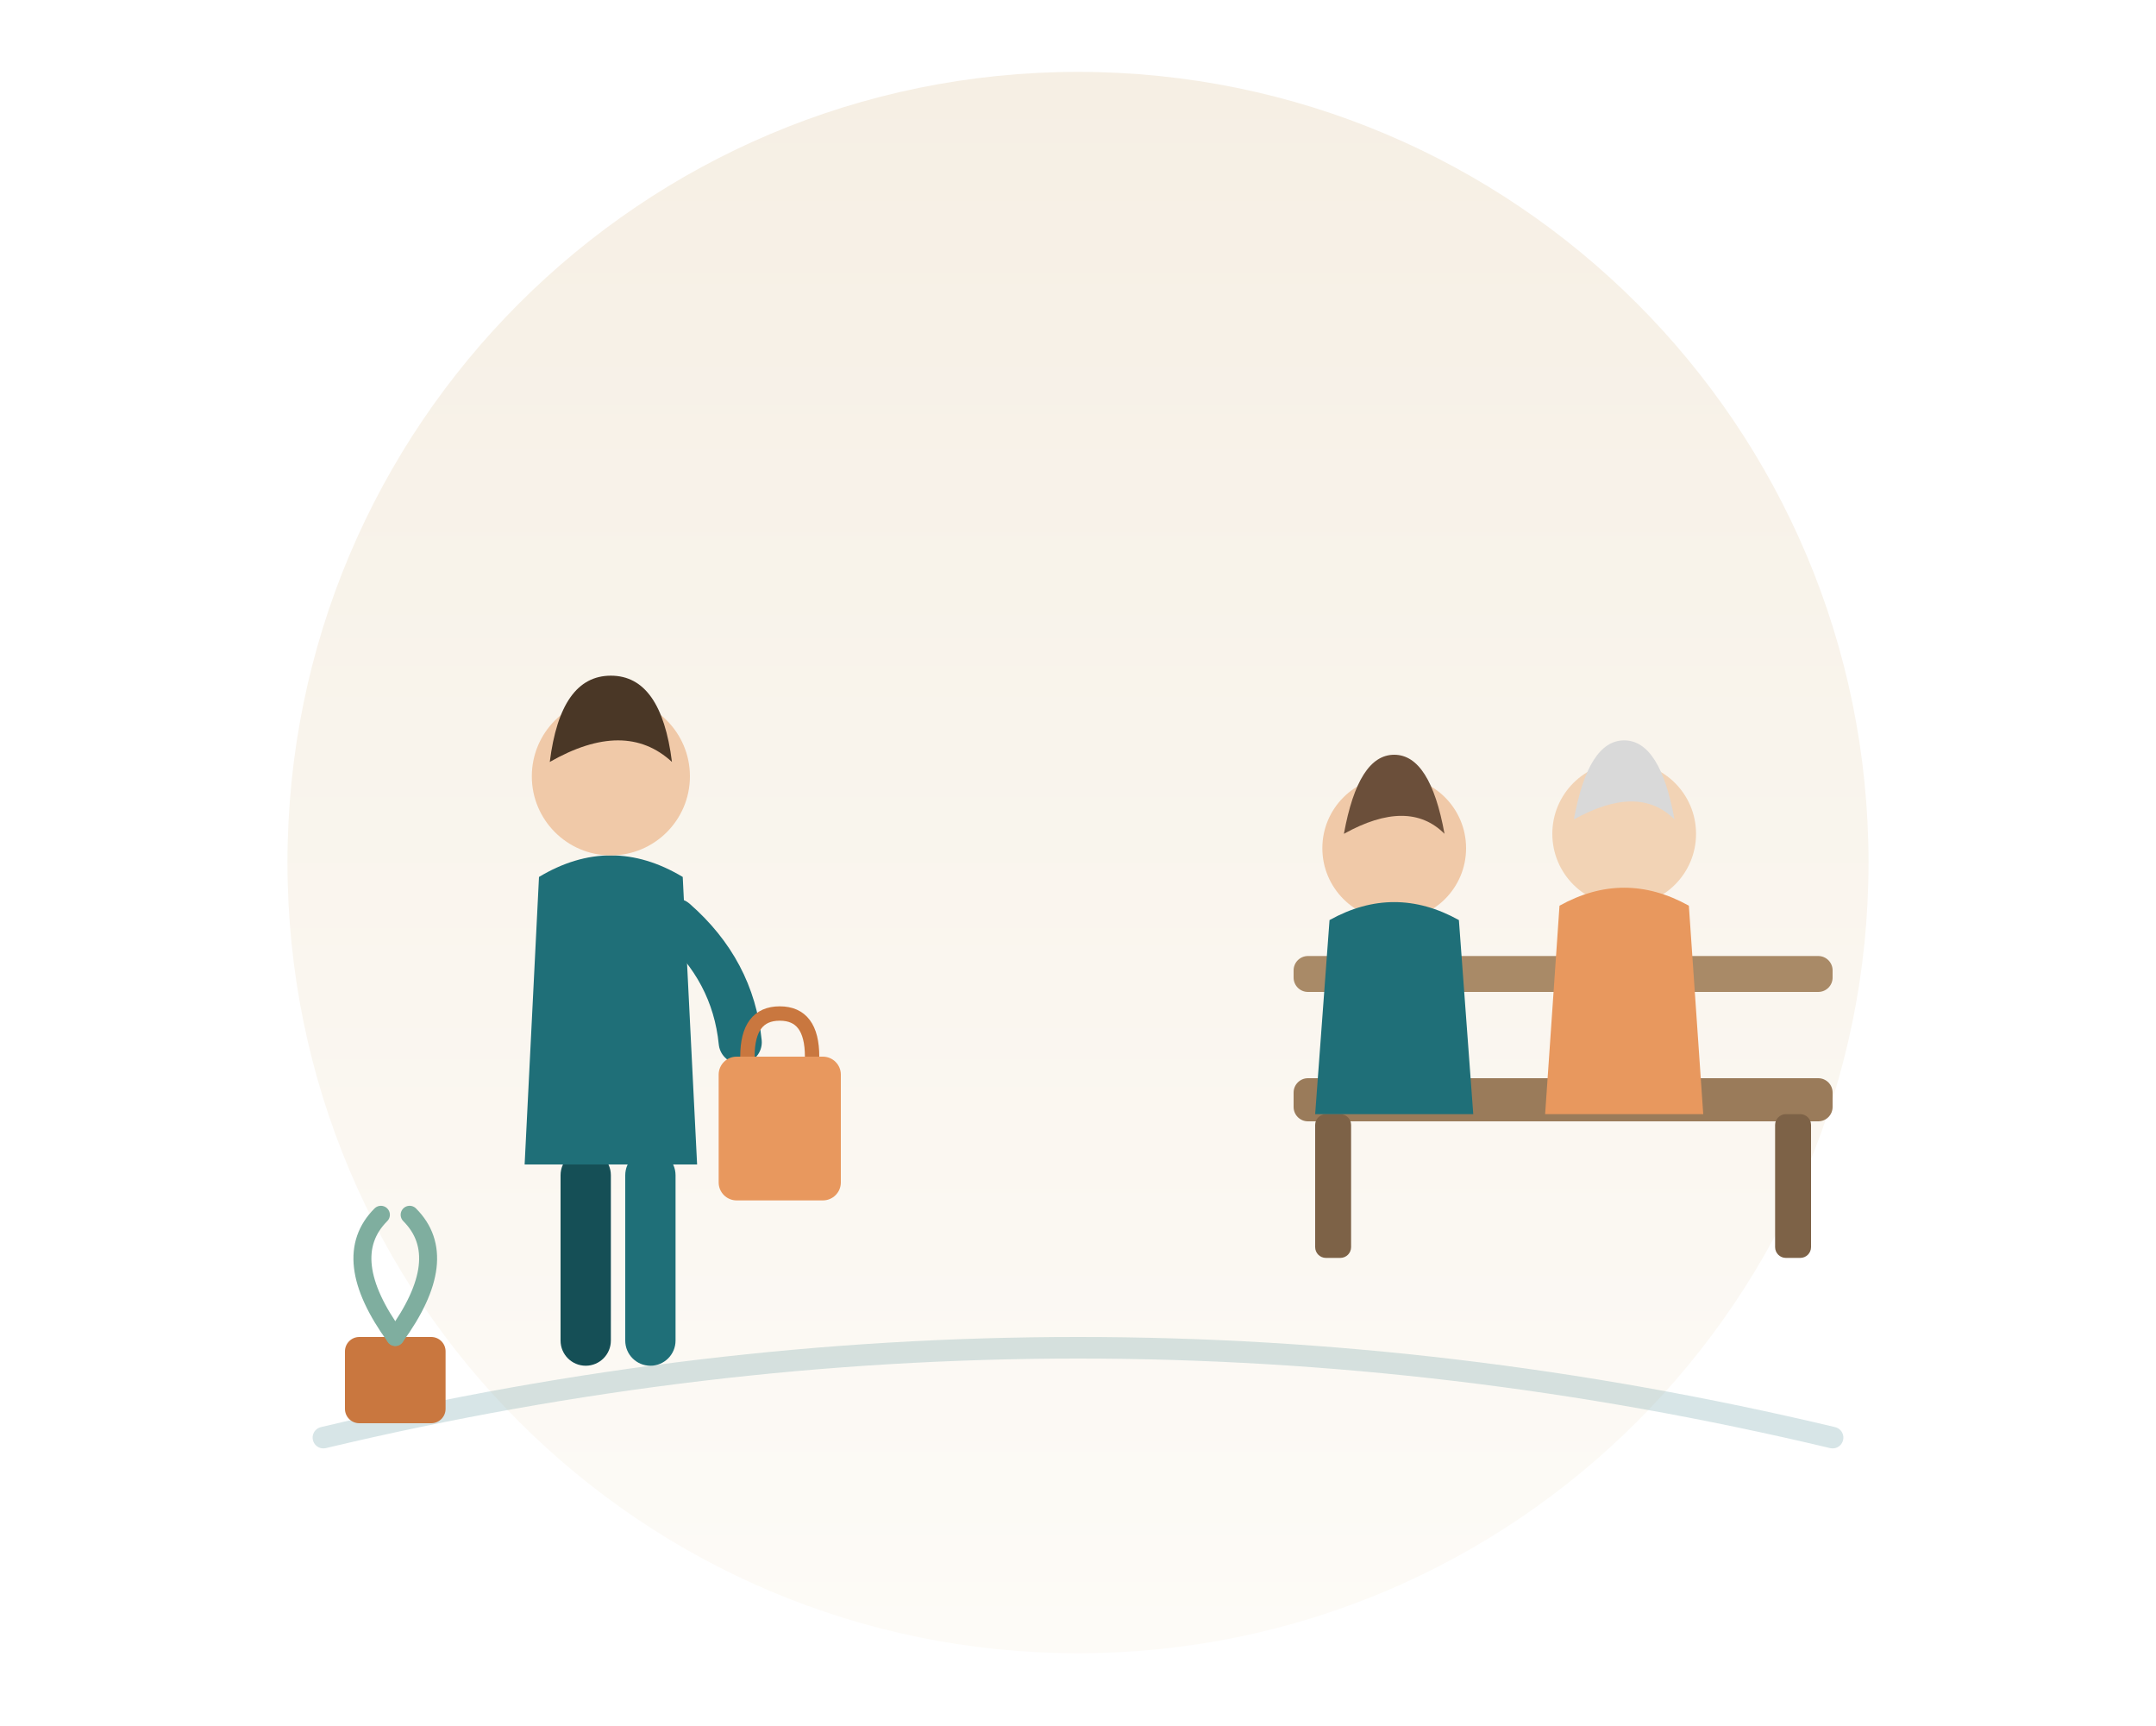
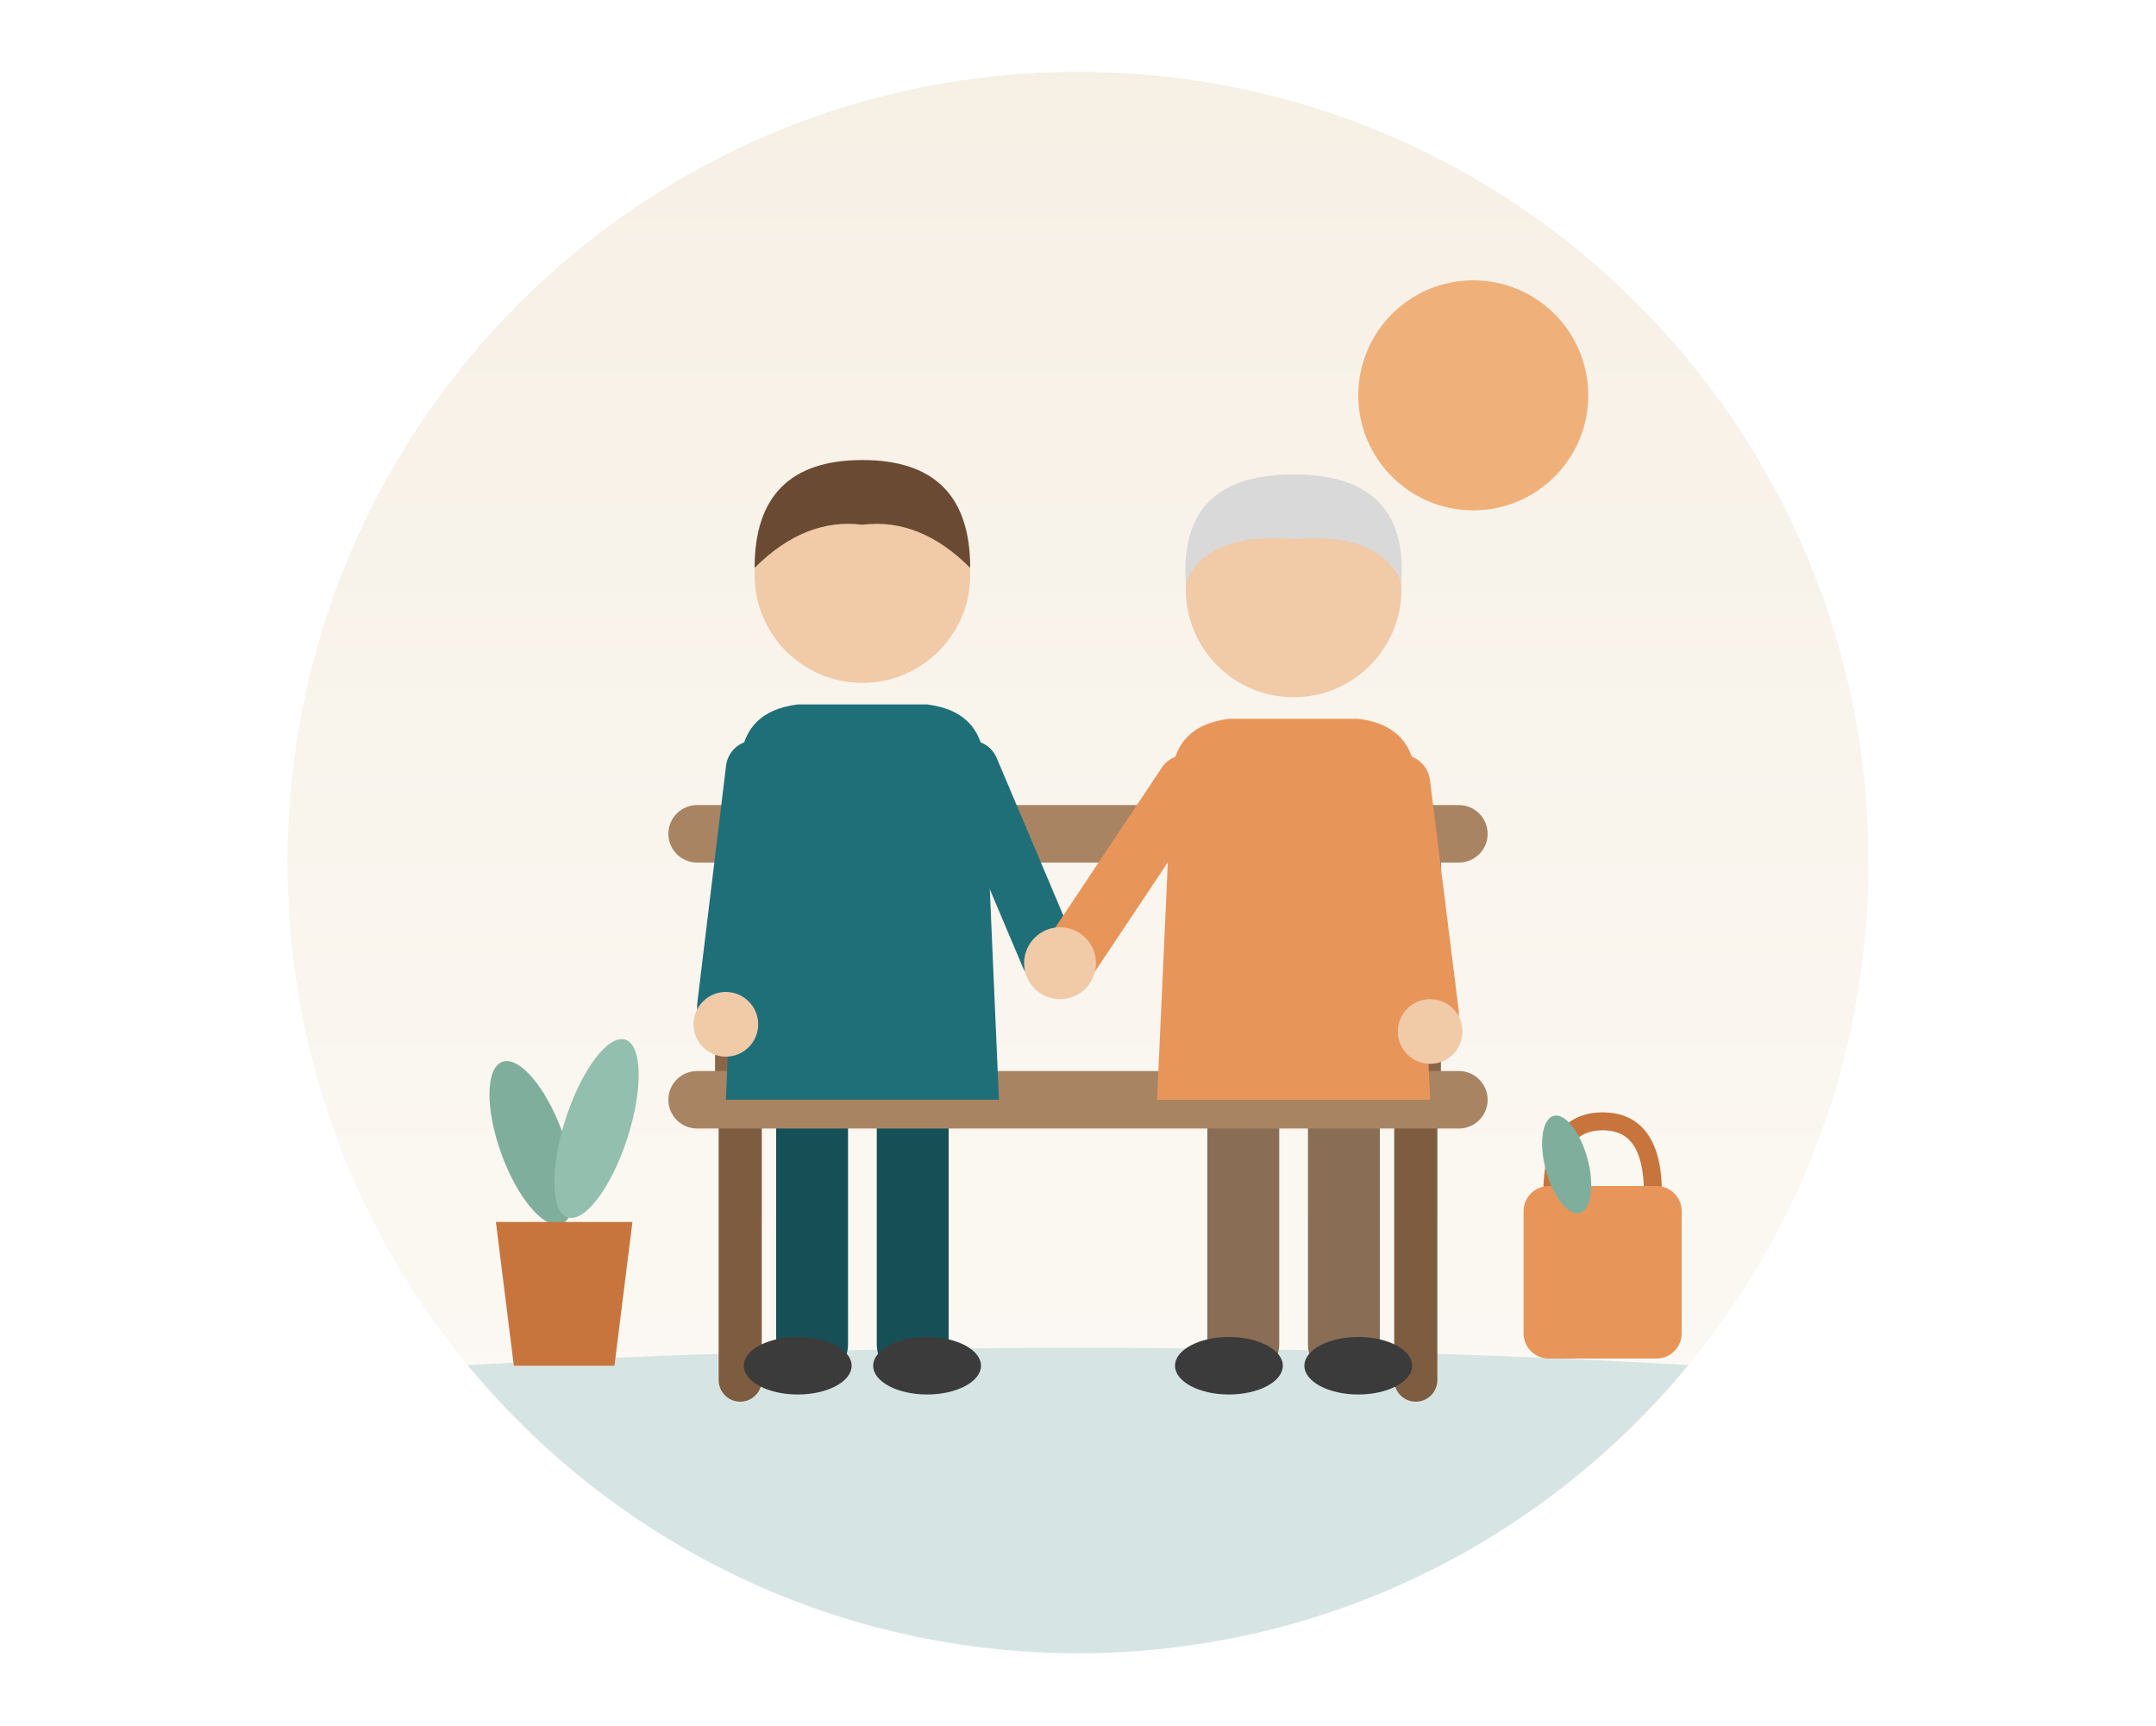
- <svg xmlns="http://www.w3.org/2000/svg" viewBox="0 0 600 480" role="img" aria-label="Unterstützung im Alltag: Einkaufen, Spaziergang und Zeit zu zweit">
+ <svg xmlns="http://www.w3.org/2000/svg" viewBox="0 0 600 480" role="img" aria-label="Zeit zu zweit auf einer Bank, daneben die Einkaufstasche">
  <defs>
    <linearGradient id="bg3" x1="0" y1="0" x2="0" y2="1">
      <stop offset="0" stop-color="#f6efe4" />
      <stop offset="1" stop-color="#fdfbf7" />
    </linearGradient>
+     <clipPath id="rund3">
+       <circle cx="300" cy="240" r="220" />
+     </clipPath>
  </defs>
-   <circle cx="300" cy="240" r="220" fill="url(#bg3)" />
-   <path d="M90 400 Q300 350 510 400" fill="none" stroke="#1f6f78" stroke-width="6" opacity="0.18" stroke-linecap="round" />
-   <g transform="translate(360 300)">
-     <rect x="0" y="0" width="150" height="12" rx="4" fill="#9a7b5a" />
-     <rect x="0" y="-34" width="150" height="10" rx="4" fill="#a98a67" />
-     <rect x="6" y="10" width="10" height="40" rx="3" fill="#7d6247" />
-     <rect x="134" y="10" width="10" height="40" rx="3" fill="#7d6247" />
-   </g>
-   <g transform="translate(388 236)">
-     <circle cx="0" cy="0" r="20" fill="#f0c9a8" />
-     <path d="M-18 20 Q0 10 18 20 L22 74 L-22 74 Z" fill="#1f6f78" />
-     <path d="M-14 -4 Q-10 -26 0 -26 Q10 -26 14 -4 Q4 -14 -14 -4Z" fill="#6b4f3a" />
-   </g>
-   <g transform="translate(452 232)">
-     <circle cx="0" cy="0" r="20" fill="#f2d3b5" />
-     <path d="M-18 20 Q0 10 18 20 L22 78 L-22 78 Z" fill="#e8985e" />
-     <path d="M-14 -4 Q-10 -26 0 -26 Q10 -26 14 -4 Q4 -14 -14 -4Z" fill="#d9d9d9" />
-   </g>
-   <g transform="translate(170 250)">
-     <rect x="-14" y="70" width="14" height="60" rx="7" fill="#154f56" />
-     <rect x="4" y="70" width="14" height="60" rx="7" fill="#1f6f78" />
-     <path d="M-20 -6 Q0 -18 20 -6 L24 74 L-24 74 Z" fill="#1f6f78" />
-     <circle cx="0" cy="-34" r="22" fill="#f0c9a8" />
-     <path d="M-17 -38 Q-14 -62 0 -62 Q14 -62 17 -38 Q4 -50 -17 -38Z" fill="#4a3726" />
-     <path d="M18 6 Q34 20 36 40" stroke="#1f6f78" stroke-width="12" stroke-linecap="round" fill="none" />
-     <g transform="translate(30 44)">
-       <rect x="0" y="0" width="34" height="40" rx="5" fill="#e8985e" />
-       <path d="M8 0 Q8 -12 17 -12 Q26 -12 26 0" stroke="#c9773f" stroke-width="4" fill="none" />
+   <g clip-path="url(#rund3)">
+     <rect width="600" height="480" fill="url(#bg3)" />
+     <circle cx="410" cy="110" r="32" fill="#f0b07a" />
+     <path d="M0 390 Q300 360 600 390 V480 H0 Z" fill="#d6e5e3" />
+     <ellipse cx="148" cy="318" rx="9" ry="24" fill="#7fae9c" transform="rotate(-20 148 318)" />
+     <ellipse cx="166" cy="314" rx="9" ry="26" fill="#93bfae" transform="rotate(18 166 314)" />
+     <path d="M138 340 H176 L171 380 H143 Z" fill="#c8743d" />
+     <path d="M204 232 V300 M396 232 V300" stroke="#8a6648" stroke-width="10" stroke-linecap="round" />
+     <rect x="186" y="224" width="228" height="16" rx="8" fill="#a98463" />
+     <path d="M206 312 V384 M394 312 V384" stroke="#7d5c40" stroke-width="12" stroke-linecap="round" />
+     <g stroke-linecap="round" fill="none">
+       <path d="M226 308 V374 M254 308 V374" stroke="#174f56" stroke-width="20" />
+       <path d="M210 214 L202 280" stroke="#1f6f78" stroke-width="16" />
+       <path d="M270 214 L292 266" stroke="#1f6f78" stroke-width="16" />
    </g>
-   </g>
-   <g transform="translate(110 372)">
-     <rect x="-14" y="0" width="28" height="24" rx="4" fill="#c9773f" />
-     <path d="M0 0 Q-16 -22 -4 -34" stroke="#7fae9f" stroke-width="5" fill="none" stroke-linecap="round" />
-     <path d="M0 0 Q16 -22 4 -34" stroke="#7fae9f" stroke-width="5" fill="none" stroke-linecap="round" />
+     <ellipse cx="222" cy="380" rx="15" ry="8" fill="#3b3b3b" />
+     <ellipse cx="258" cy="380" rx="15" ry="8" fill="#3b3b3b" />
+     <g stroke-linecap="round" fill="none">
+       <path d="M346 308 V374 M374 308 V374" stroke="#8a6d55" stroke-width="20" />
+       <path d="M330 218 L298 266" stroke="#e8955a" stroke-width="16" />
+       <path d="M390 218 L398 282" stroke="#e8955a" stroke-width="16" />
+     </g>
+     <ellipse cx="342" cy="380" rx="15" ry="8" fill="#3b3b3b" />
+     <ellipse cx="378" cy="380" rx="15" ry="8" fill="#3b3b3b" />
+     <rect x="186" y="298" width="228" height="16" rx="8" fill="#a98463" />
+     <path d="M206 214 Q206 198 222 196 L258 196 Q274 198 274 214 L278 306 L202 306 Z" fill="#1f6f78" />
+     <circle cx="202" cy="285" r="9" fill="#f1caa8" />
+     <circle cx="240" cy="160" r="30" fill="#f1caa8" />
+     <path d="M210 158 Q210 128 240 128 Q270 128 270 158 Q256 144 240 146 Q224 144 210 158 Z" fill="#6b4a33" />
+     <path d="M326 218 Q326 202 342 200 L378 200 Q394 202 394 218 L398 306 L322 306 Z" fill="#e8955a" />
+     <circle cx="295" cy="268" r="10" fill="#f1caa8" />
+     <circle cx="398" cy="287" r="9" fill="#f1caa8" />
+     <circle cx="360" cy="164" r="30" fill="#f1caa8" />
+     <path d="M330 162 Q328 132 360 132 Q392 132 390 162 Q384 148 360 150 Q336 148 330 162 Z" fill="#d9d9d9" />
+     <path d="M432 332 Q432 312 446 312 Q460 312 460 332" stroke="#c8743d" stroke-width="5" fill="none" />
+     <rect x="424" y="330" width="44" height="48" rx="7" fill="#e8955a" />
+     <ellipse cx="436" cy="324" rx="6" ry="14" fill="#7fae9c" transform="rotate(-15 436 324)" />
  </g>
</svg>
